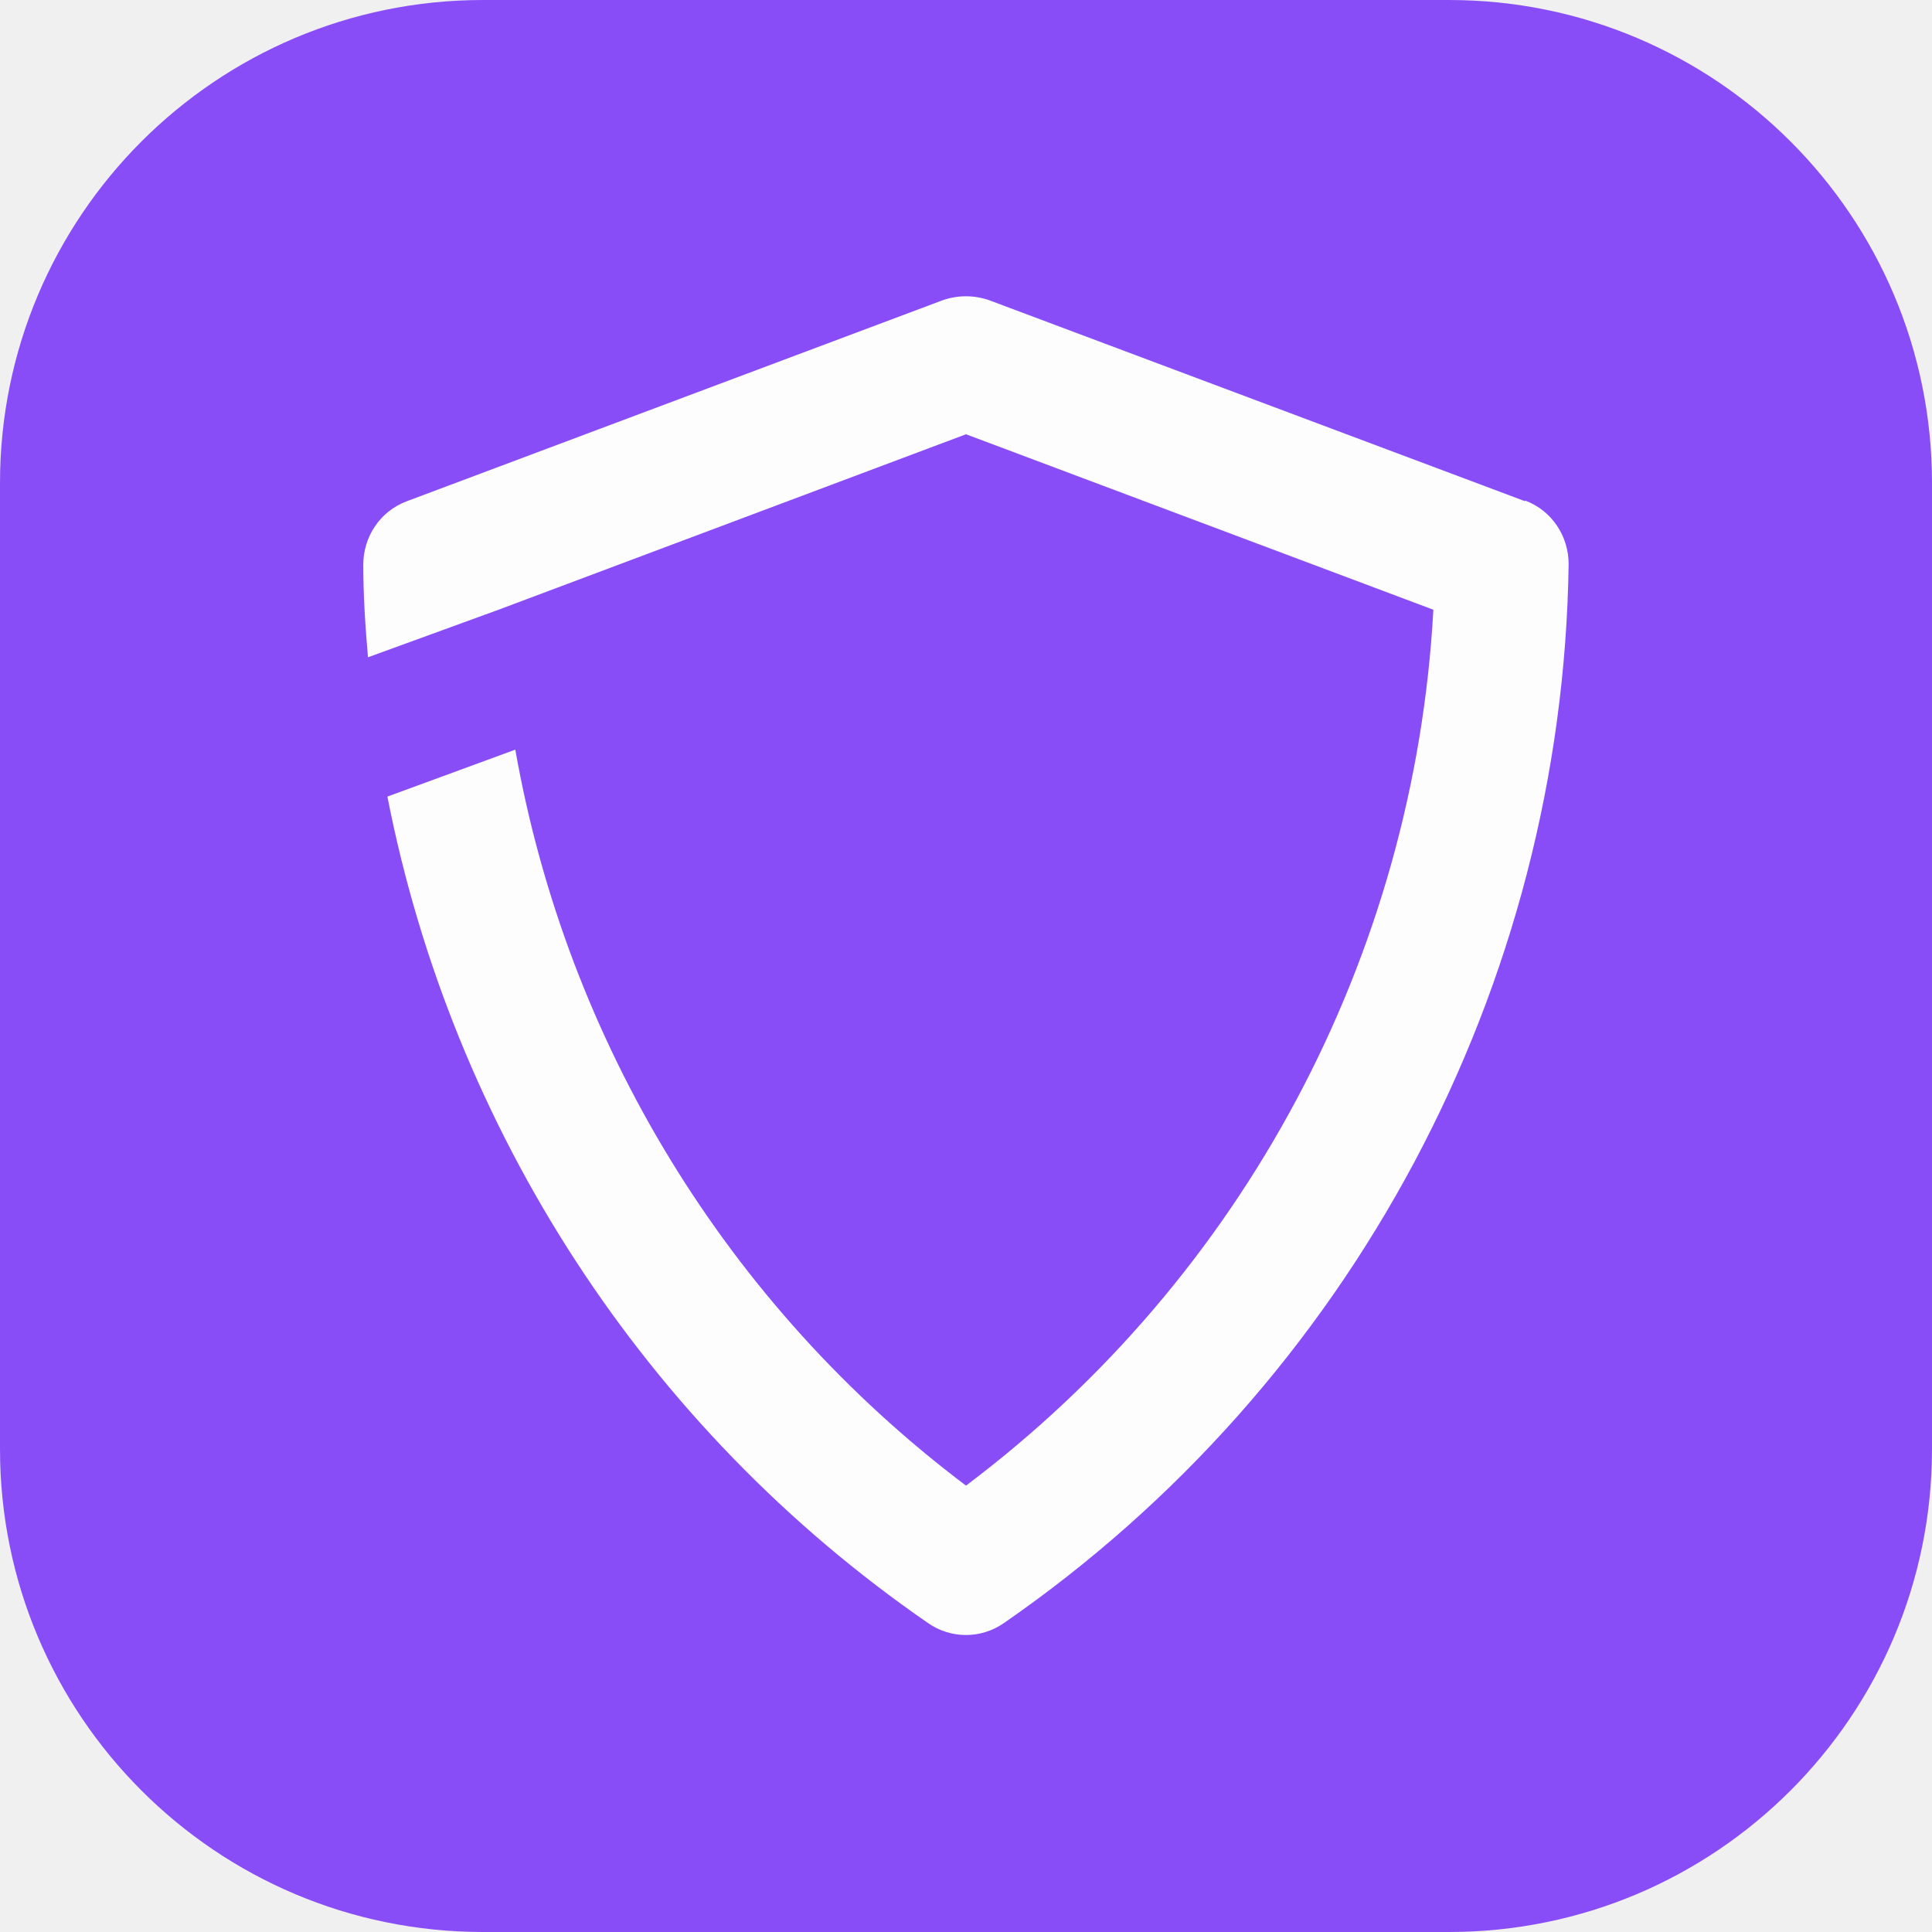
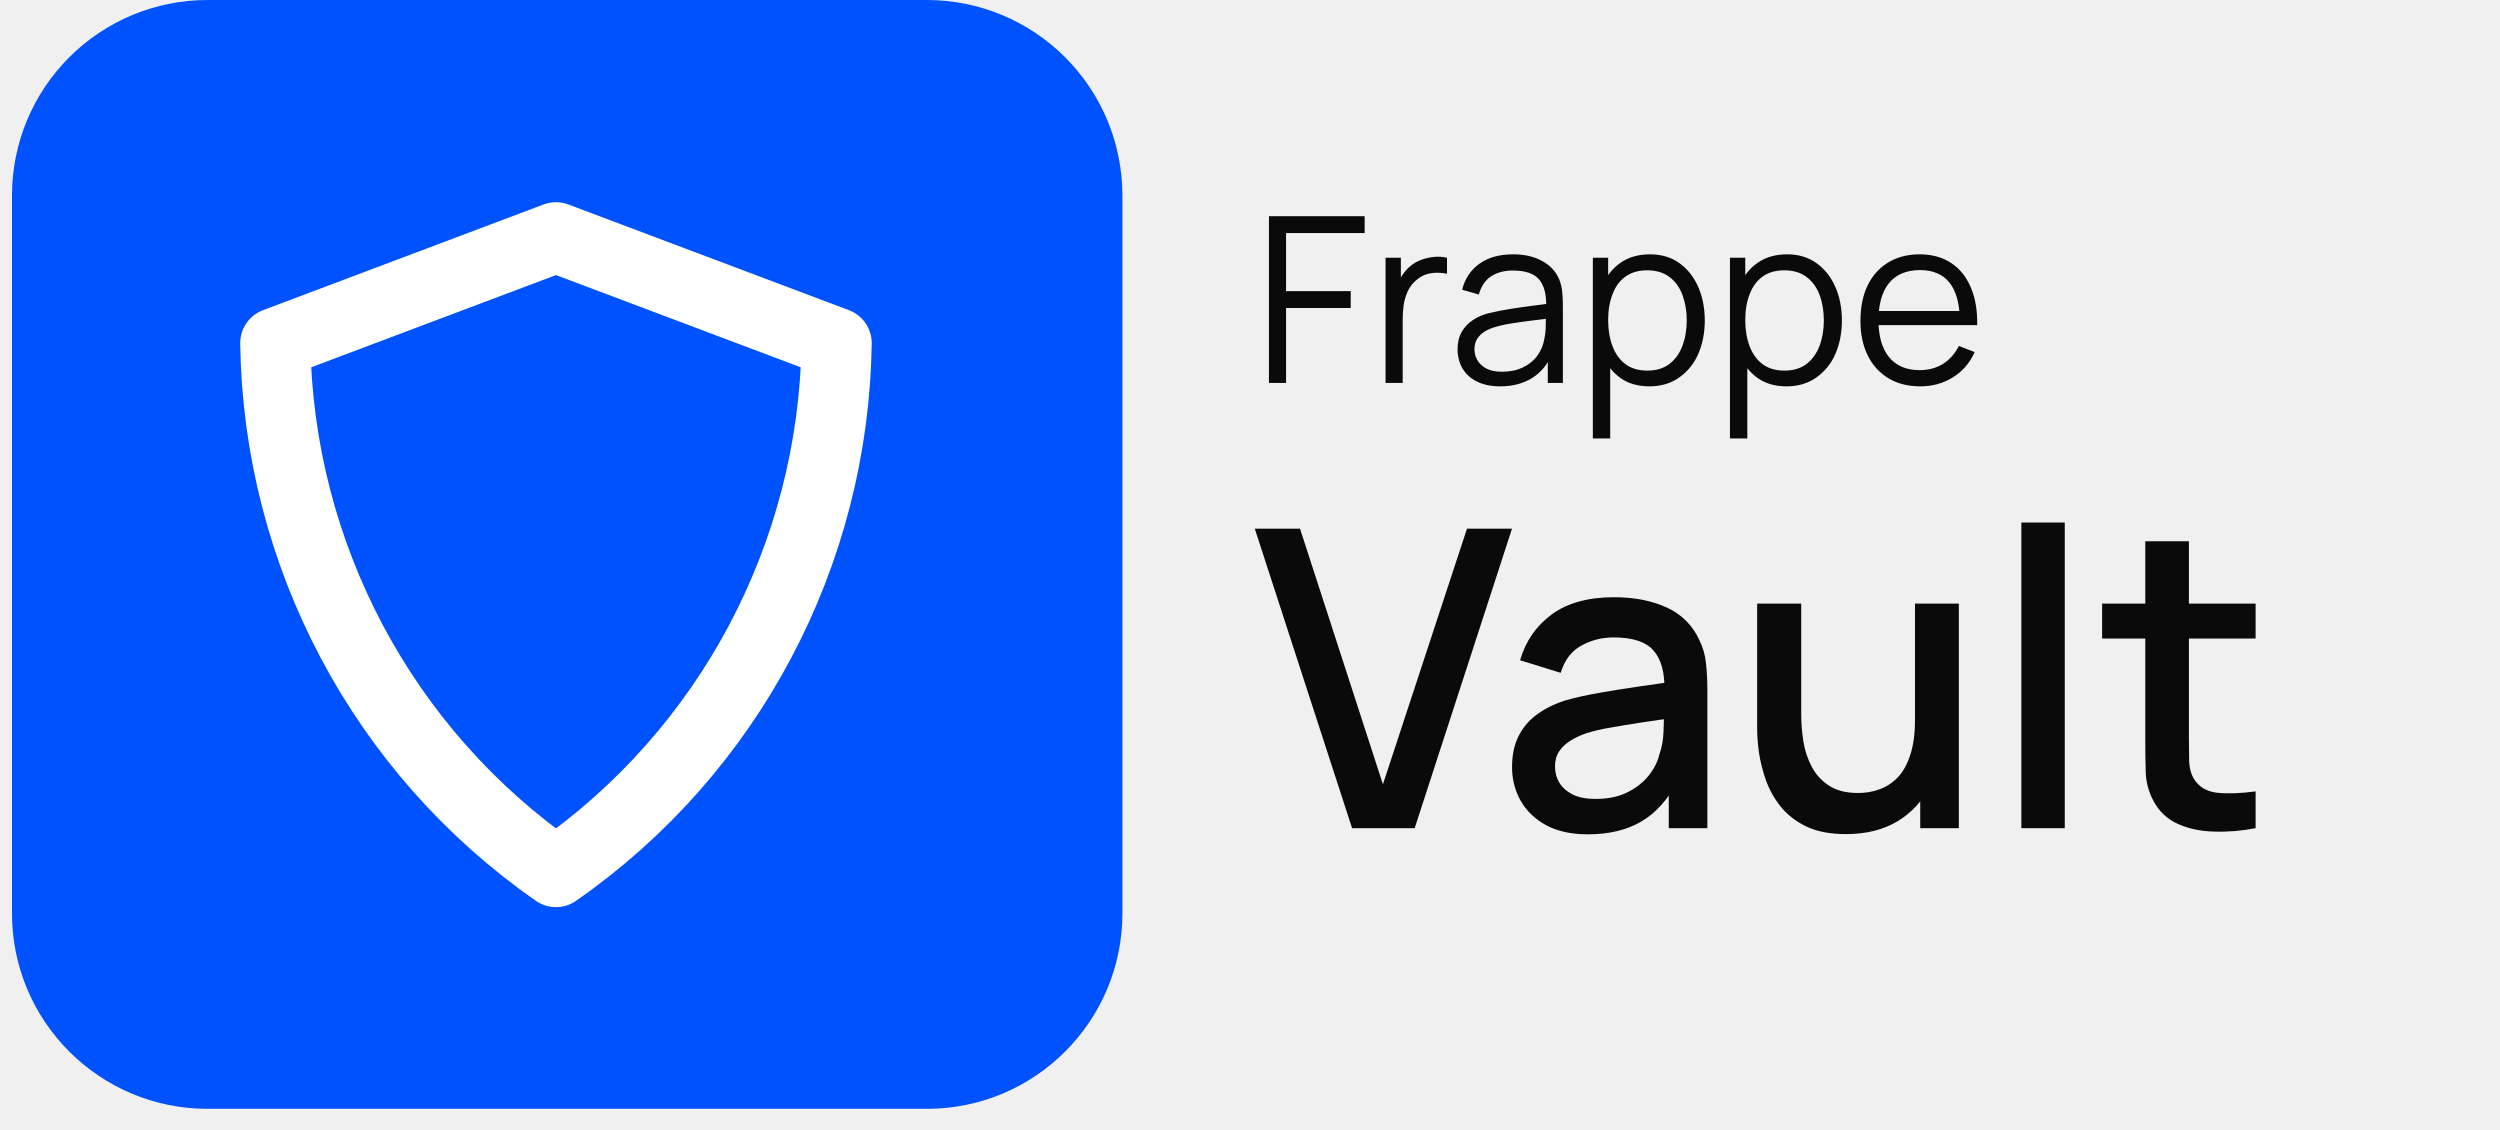
- <svg xmlns="http://www.w3.org/2000/svg" width="128" height="128" viewBox="0 0 96 96">
-   <rect width="96" height="96" fill="#894df8" rx="24" />
-   <path fill="#fdfdfd" d="m75.781 24.906-26.617-9.984a3.5 3.5 0 0 0-2.332 0l-26.617 9.984c-1.332.5-2.164 1.762-2.164 3.16 0 1.532.101 3.063.234 4.594l6.488-2.363L48 21.578l23.223 8.719A58.45 58.45 0 0 1 48 73.82c-11.879-8.953-19.832-22.062-22.395-36.57l-6.355 2.332c3.227 16.504 12.777 31.344 26.852 41.059a3.29 3.29 0 0 0 3.793 0c17.27-11.946 27.75-31.61 28.05-52.606 0-1.398-.832-2.664-2.164-3.164z" />
+ <svg xmlns="http://www.w3.org/2000/svg" viewBox="0 0 171 77.25">
+   <style>
+     .text { fill: #0a0a0a; }
+     @media (prefers-color-scheme: dark) {
+       .text { fill: #fdfdfd; }
+     }
+   </style>
+   <path fill="#0052ff" d="M14.191 0h49.211c3.547 0 6.946 1.41 9.453 3.918a13.36 13.36 0 0 1 3.918 9.453v49.106a13.374 13.374 0 0 1-13.37 13.367H14.19A13.374 13.374 0 0 1 .82 62.477V13.37c0-3.547 1.41-6.95 3.918-9.453A13.37 13.37 0 0 1 14.191 0Z" />
+   <path fill="none" stroke="#fff" stroke-linecap="round" stroke-linejoin="round" stroke-width="1.4" d="M6.3 13.3A13 13 0 0 1 .7 2.8L6.3.7l5.6 2.1a13 13 0 0 1-5.6 10.5" transform="matrix(3.42825 0 0 3.44426 16.43 13.83)" />
+   <path class="text" d="m92.483 56.647-6.656-20.485h3.094l5.671 17.485 5.75-17.485h3.079l-6.657 20.485Zm16.13.422q-1.705-.002-2.86-.625-1.159-.64-1.75-1.688a4.64 4.64 0 0 1-.578-2.297q-.002-1.154.406-2.031a4.05 4.05 0 0 1 1.22-1.5q.808-.622 2-1.016a23 23 0 0 1 2.312-.515q1.295-.234 2.718-.438 1.437-.2 2.844-.406l-1.078.61q.031-1.81-.766-2.688-.783-.874-2.703-.875-1.206 0-2.219.562-1.02.563-1.406 1.86l-2.781-.86c.383-1.312 1.11-2.359 2.172-3.14q1.605-1.173 4.265-1.172c1.375 0 2.57.234 3.594.703a4.42 4.42 0 0 1 2.235 2.234c.25.5.398 1.032.453 1.594q.093.845.093 1.813v9.453h-2.64V53.13l.515.453q-.955 1.77-2.421 2.625c-.98.57-2.188.86-3.625.86m.53-2.422q1.266.001 2.173-.453.902-.45 1.453-1.141.56-.703.734-1.453.246-.687.281-1.531a42 42 0 0 0 .032-1.375l.968.359-2.562.375q-1.142.174-2.078.344a11.5 11.5 0 0 0-1.656.39 5 5 0 0 0-1.094.516c-.313.2-.563.437-.75.719q-.282.422-.281 1.031-.001.61.296 1.11.313.502.922.812.609.298 1.563.297m17.122 2.407q-1.594-.001-2.672-.5-1.08-.515-1.766-1.344a6.5 6.5 0 0 1-1.03-1.812q-.345-.985-.485-1.922a12.5 12.5 0 0 1-.125-1.656v-8.532h3.015v7.547q0 .893.141 1.844.155.956.578 1.766.42.796 1.188 1.296c.507.336 1.172.5 1.984.5.531 0 1.031-.085 1.5-.265a3.2 3.2 0 0 0 1.25-.844q.529-.575.828-1.531.312-.95.313-2.328l1.859.703q-.001 2.098-.781 3.703-.786 1.593-2.25 2.484-1.471.891-3.547.891m5.078-.406v-4.438h-.36V41.287h3v15.36Zm6.916 0V35.74h2.97v20.907Zm16.024 0a12.7 12.7 0 0 1-2.843.234q-1.395-.035-2.485-.531a3.42 3.42 0 0 1-1.656-1.563 4.4 4.4 0 0 1-.531-1.937 65 65 0 0 1-.031-2.25V37.022h2.984v13.437q-.001.925.016 1.61.029.688.296 1.156.514.878 1.625 1 1.125.111 2.625-.094Zm-10.5-12.969v-2.39h10.5v2.39ZM86.796 26.192V14.786h6.546v1.156h-5.375v3.97h4.422v1.155h-4.422v5.125Zm7.976 0V17.63h1.047v2.062l-.203-.265c.094-.25.21-.477.36-.688q.231-.325.5-.547.34-.28.78-.437.451-.153.891-.188.452-.03.828.063v1.094a3.2 3.2 0 0 0-1.031-.047 1.96 1.96 0 0 0-1.016.437q-.422.344-.64.813-.205.454-.282.969a8 8 0 0 0-.062 1.03v4.266Zm7.848.235c-.649 0-1.188-.117-1.626-.344a2.3 2.3 0 0 1-.984-.922 2.6 2.6 0 0 1-.312-1.265q0-.704.28-1.188a2.3 2.3 0 0 1 .766-.812q.48-.329 1.125-.485c.438-.101.914-.195 1.438-.281a48 48 0 0 1 1.531-.219q.763-.091 1.344-.172l-.422.25q.031-1.265-.484-1.875c-.344-.406-.946-.61-1.797-.61-.586 0-1.078.134-1.485.392q-.598.393-.843 1.25l-1.141-.329c.195-.77.594-1.363 1.188-1.78q.89-.64 2.296-.641 1.172 0 1.985.453.825.439 1.172 1.265c.101.25.172.528.203.828q.047.458.047.938v5.312h-1.032v-2.14l.297.125q-.44 1.096-1.36 1.672c-.605.382-1.335.578-2.187.578m.124-1q.812 0 1.422-.297.62-.293.985-.797.374-.514.484-1.156.094-.42.094-.906.013-.5.015-.75l.454.234a46 46 0 0 1-1.297.156q-.691.082-1.36.188-.674.095-1.203.25a3 3 0 0 0-.703.28q-.346.19-.562.5-.222.317-.22.767c0 .25.063.492.188.718.125.23.32.422.594.578.281.157.648.235 1.11.235m10.066 1q-1.19-.002-2-.594-.814-.593-1.234-1.625-.422-1.03-.422-2.297 0-1.294.422-2.312c.281-.688.695-1.223 1.25-1.61q.825-.592 2.031-.593 1.17.001 2 .593c.563.399.992.938 1.297 1.625q.451 1.02.453 2.297 0 1.283-.453 2.313a3.8 3.8 0 0 1-1.312 1.609c-.563.395-1.243.594-2.032.594m-3.859 3.562V17.63h1.047v6.454h.14v5.906Zm3.734-4.64q.903.001 1.5-.453.592-.45.891-1.235c.195-.52.297-1.101.297-1.75a5 5 0 0 0-.297-1.75q-.3-.78-.89-1.219-.598-.451-1.516-.453c-.606 0-1.106.149-1.5.438q-.582.422-.875 1.203-.299.767-.297 1.781 0 .985.297 1.766.293.784.89 1.234.592.439 1.5.438m9.504 1.078q-1.19-.002-2-.594-.814-.593-1.234-1.625-.422-1.03-.422-2.297 0-1.294.422-2.312.419-1.03 1.25-1.61.825-.592 2.03-.593 1.171.001 2 .593.843.596 1.298 1.625.451 1.02.453 2.297-.002 1.283-.453 2.313a3.8 3.8 0 0 1-1.313 1.609c-.562.395-1.242.594-2.031.594m-3.86 3.562V17.63h1.047v6.454h.141v5.906Zm3.735-4.64q.902.001 1.5-.453.591-.45.89-1.235.295-.778.297-1.75-.002-.965-.296-1.75-.3-.78-.891-1.219-.597-.451-1.516-.453c-.605 0-1.105.149-1.5.438q-.58.422-.875 1.203-.298.767-.297 1.781 0 .985.297 1.766.294.784.89 1.234.592.439 1.5.438m9.286 1.078q-1.253-.001-2.172-.547a3.7 3.7 0 0 1-1.422-1.563q-.502-1.012-.5-2.359-.001-1.404.484-2.422c.332-.687.801-1.21 1.407-1.578q.92-.562 2.156-.562 1.266.001 2.156.593.89.582 1.344 1.672.467 1.078.437 2.578h-1.187v-.406q-.035-1.67-.719-2.516-.689-.843-2-.843-1.394 0-2.125.89c-.48.594-.719 1.446-.719 2.547q0 1.627.72 2.516.732.89 2.093.89.902 0 1.594-.421.684-.437 1.093-1.235l1.078.422q-.503 1.125-1.5 1.734-.986.61-2.218.61m-3.282-4.188v-.968h6.547v.968Zm0 0" />
</svg>
